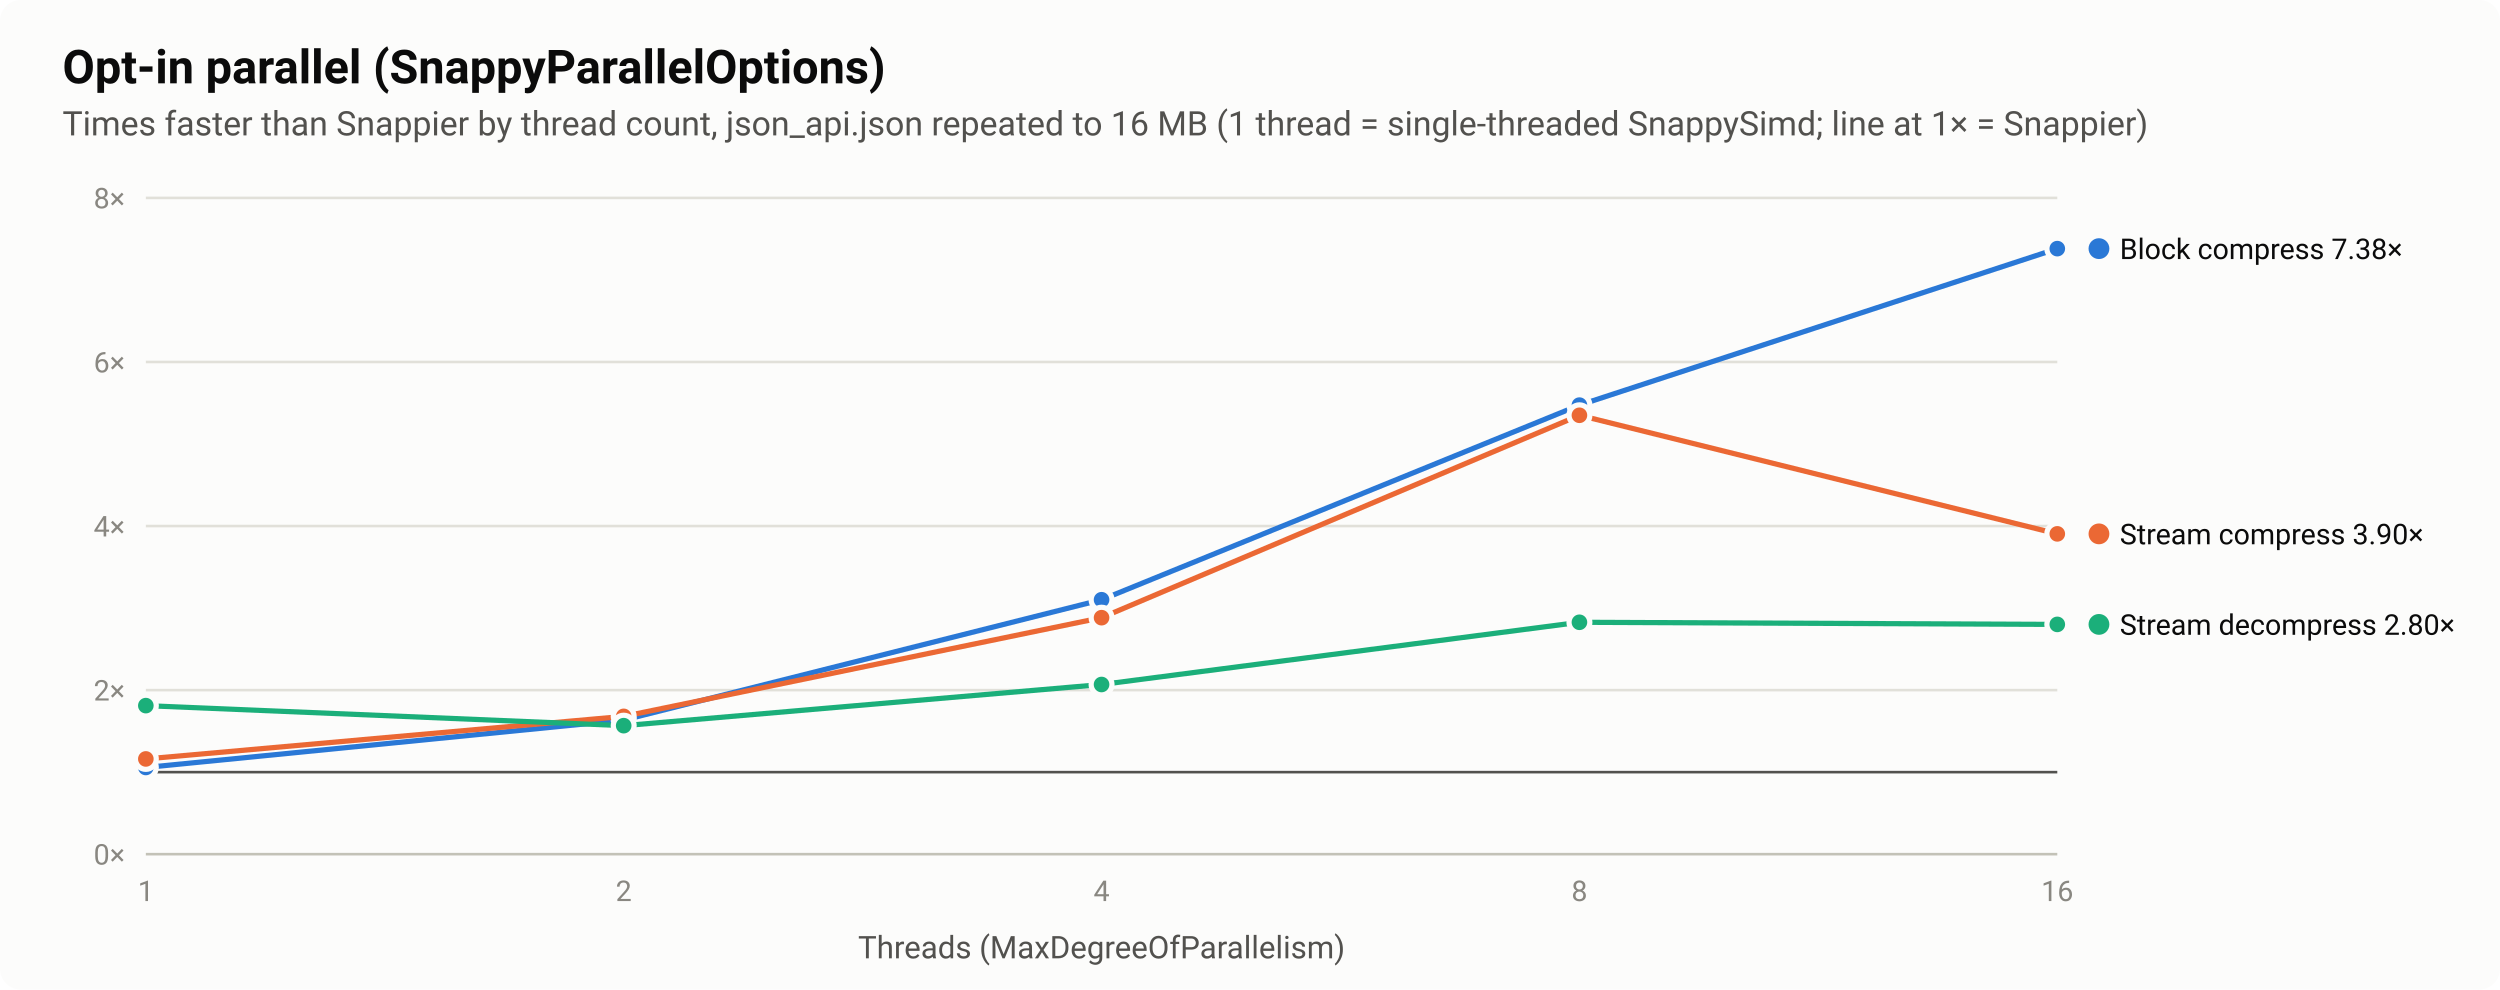
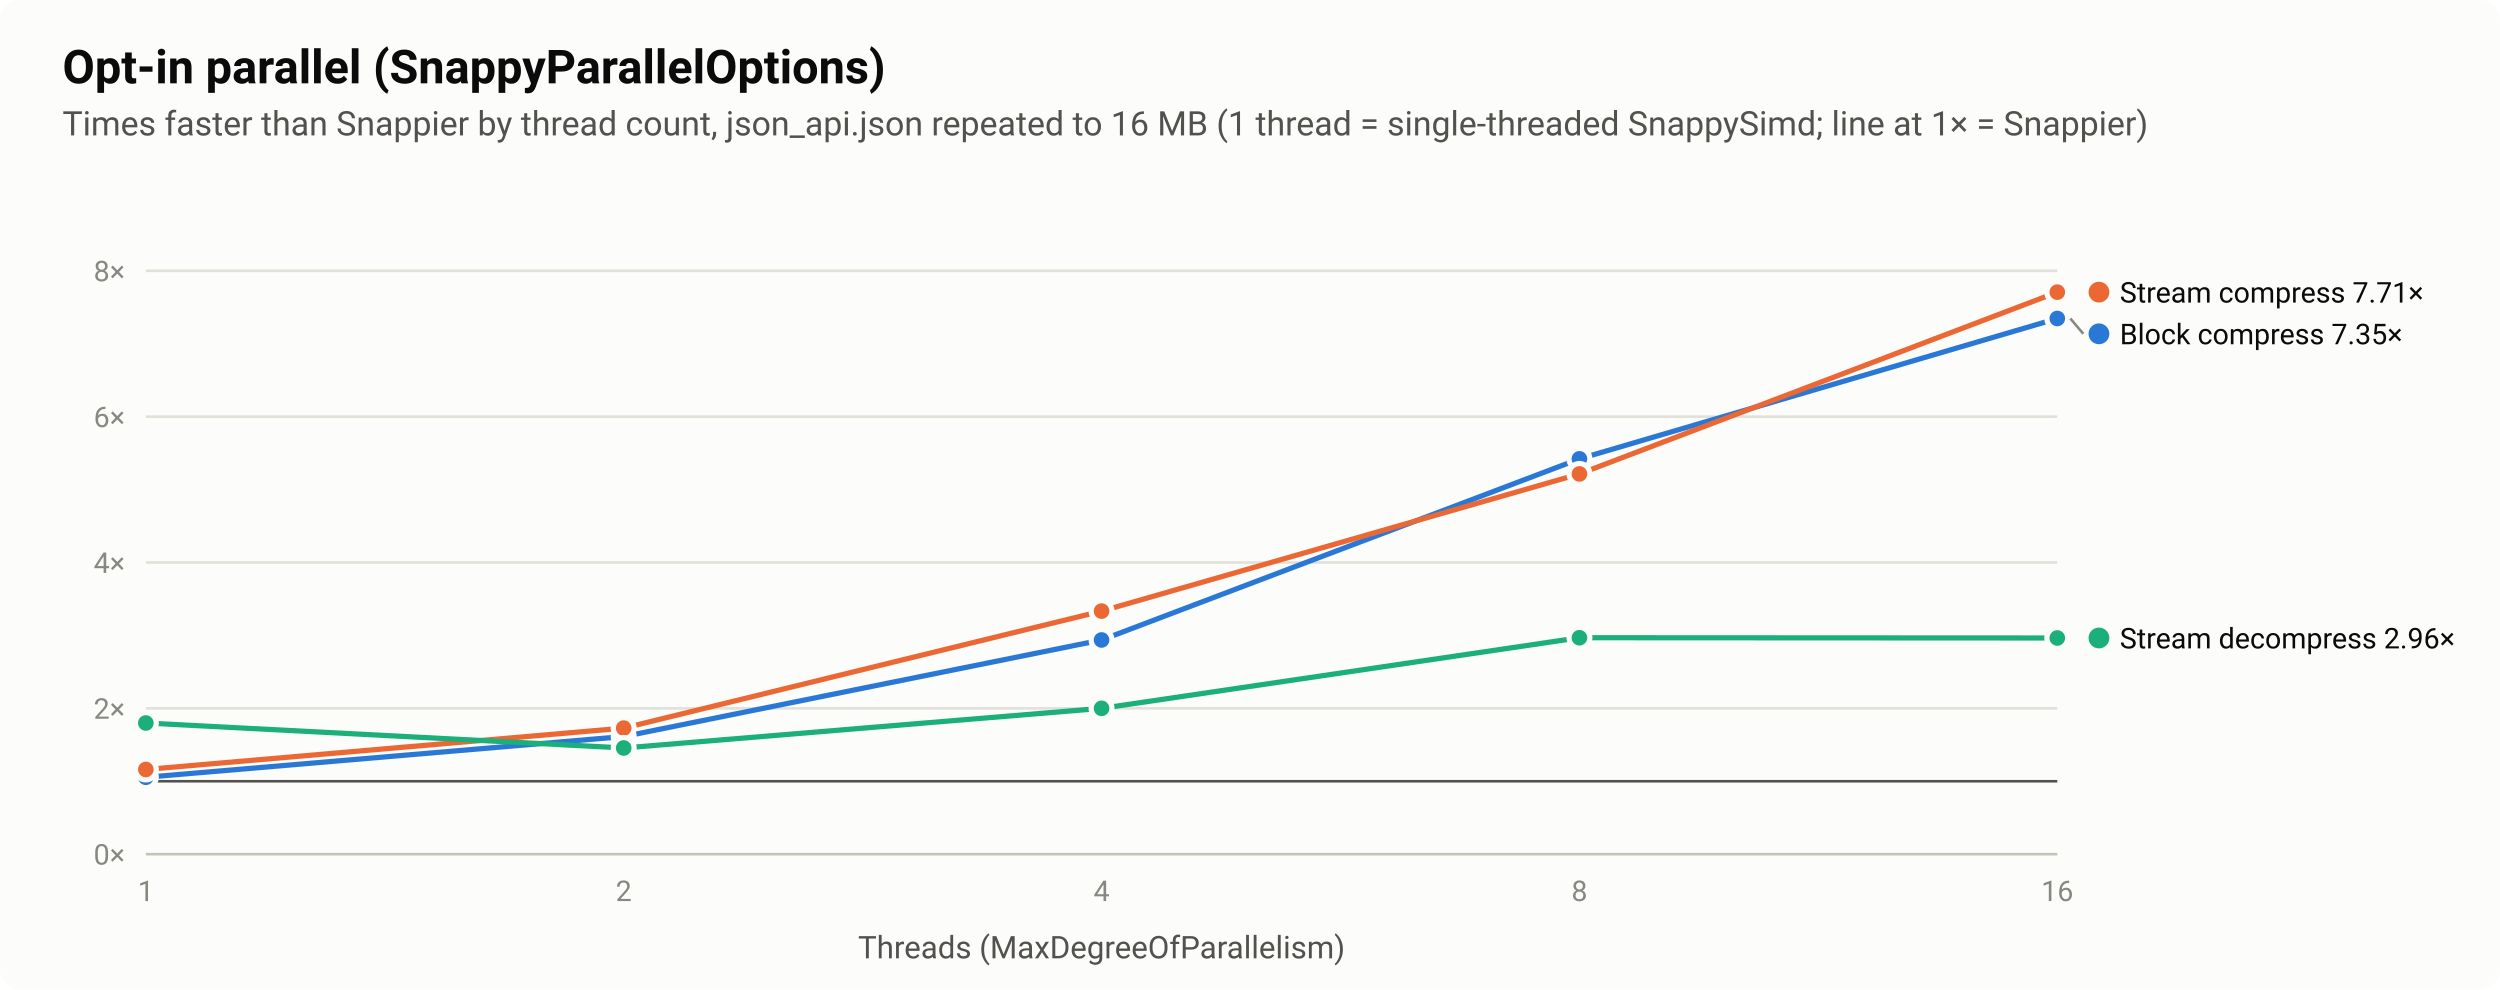
<svg xmlns="http://www.w3.org/2000/svg" width="960" height="380" viewBox="0 0 960 380" role="img" aria-labelledby="t d" font-family="system-ui, -apple-system, 'Segoe UI', Roboto, Helvetica, Arial, sans-serif">
  <rect width="960" height="380" rx="8" fill="#fcfcfb" />
  <text x="24" y="32" font-size="18" fill="#0b0b0b" font-weight="600">Opt-in parallel (SnappyParallelOptions)</text>
  <text x="24" y="52" font-size="13" fill="#52514e">Times faster than Snappier by thread count, json_api.json repeated to 16 MB (1 thread = single-threaded SnappySimd; line at 1× = Snappier)</text>
  <line x1="56" y1="328" x2="790" y2="328" stroke="#c3c2b7" stroke-width="1" />
  <text x="48" y="332" font-size="11" fill="#898781" text-anchor="end">0×</text>
-   <line x1="56" y1="265" x2="790" y2="265" stroke="#e1e0d9" stroke-width="1" />
-   <text x="48" y="269" font-size="11" fill="#898781" text-anchor="end">2×</text>
-   <line x1="56" y1="202" x2="790" y2="202" stroke="#e1e0d9" stroke-width="1" />
-   <text x="48" y="206" font-size="11" fill="#898781" text-anchor="end">4×</text>
-   <line x1="56" y1="139" x2="790" y2="139" stroke="#e1e0d9" stroke-width="1" />
-   <text x="48" y="143" font-size="11" fill="#898781" text-anchor="end">6×</text>
-   <line x1="56" y1="76" x2="790" y2="76" stroke="#e1e0d9" stroke-width="1" />
-   <text x="48" y="80" font-size="11" fill="#898781" text-anchor="end">8×</text>
-   <line x1="56" y1="296.5" x2="790" y2="296.5" stroke="#52514e" stroke-width="1" />
+   <line x1="56" y1="272" x2="790" y2="272" stroke="#e1e0d9" stroke-width="1" />
+   <text x="48" y="276" font-size="11" fill="#898781" text-anchor="end">2×</text>
+   <line x1="56" y1="216" x2="790" y2="216" stroke="#e1e0d9" stroke-width="1" />
+   <text x="48" y="220" font-size="11" fill="#898781" text-anchor="end">4×</text>
+   <line x1="56" y1="160" x2="790" y2="160" stroke="#e1e0d9" stroke-width="1" />
+   <text x="48" y="164" font-size="11" fill="#898781" text-anchor="end">6×</text>
+   <line x1="56" y1="104" x2="790" y2="104" stroke="#e1e0d9" stroke-width="1" />
+   <text x="48" y="108" font-size="11" fill="#898781" text-anchor="end">8×</text>
+   <line x1="56" y1="300" x2="790" y2="300" stroke="#52514e" stroke-width="1" />
  <text x="56" y="346" font-size="11" fill="#898781" text-anchor="middle">1</text>
  <text x="239.5" y="346" font-size="11" fill="#898781" text-anchor="middle">2</text>
  <text x="423" y="346" font-size="11" fill="#898781" text-anchor="middle">4</text>
  <text x="606.5" y="346" font-size="11" fill="#898781" text-anchor="middle">8</text>
  <text x="790" y="346" font-size="11" fill="#898781" text-anchor="middle">16</text>
  <text x="423" y="368" font-size="12" fill="#52514e" text-anchor="middle">Threads (MaxDegreeOfParallelism)</text>
-   <polyline points="56,294.71 239.5,276.501 423,230.299 606.5,155.567 790,95.476" fill="none" stroke="#2a78d6" stroke-width="2" stroke-linejoin="round" stroke-linecap="round" />
-   <circle cx="56" cy="294.71" r="4" fill="#2a78d6" stroke="#fcfcfb" stroke-width="2" />
-   <circle cx="239.5" cy="276.501" r="4" fill="#2a78d6" stroke="#fcfcfb" stroke-width="2" />
-   <circle cx="423" cy="230.299" r="4" fill="#2a78d6" stroke="#fcfcfb" stroke-width="2" />
-   <circle cx="606.5" cy="155.567" r="4" fill="#2a78d6" stroke="#fcfcfb" stroke-width="2" />
-   <circle cx="790" cy="95.476" r="4" fill="#2a78d6" stroke="#fcfcfb" stroke-width="2" />
-   <polyline points="56,291.432 239.5,275.085 423,237.189 606.5,159.469 790,205.004" fill="none" stroke="#eb6834" stroke-width="2" stroke-linejoin="round" stroke-linecap="round" />
-   <circle cx="56" cy="291.432" r="4" fill="#eb6834" stroke="#fcfcfb" stroke-width="2" />
-   <circle cx="239.5" cy="275.085" r="4" fill="#eb6834" stroke="#fcfcfb" stroke-width="2" />
-   <circle cx="423" cy="237.189" r="4" fill="#eb6834" stroke="#fcfcfb" stroke-width="2" />
-   <circle cx="606.5" cy="159.469" r="4" fill="#eb6834" stroke="#fcfcfb" stroke-width="2" />
-   <circle cx="790" cy="205.004" r="4" fill="#eb6834" stroke="#fcfcfb" stroke-width="2" />
-   <polyline points="56,270.959 239.5,278.655 423,262.849 606.5,238.956 790,239.769" fill="none" stroke="#1baf7a" stroke-width="2" stroke-linejoin="round" stroke-linecap="round" />
-   <circle cx="56" cy="270.959" r="4" fill="#1baf7a" stroke="#fcfcfb" stroke-width="2" />
-   <circle cx="239.5" cy="278.655" r="4" fill="#1baf7a" stroke="#fcfcfb" stroke-width="2" />
-   <circle cx="423" cy="262.849" r="4" fill="#1baf7a" stroke="#fcfcfb" stroke-width="2" />
-   <circle cx="606.5" cy="238.956" r="4" fill="#1baf7a" stroke="#fcfcfb" stroke-width="2" />
-   <circle cx="790" cy="239.769" r="4" fill="#1baf7a" stroke="#fcfcfb" stroke-width="2" />
-   <circle cx="806" cy="95.476" r="4" fill="#2a78d6" />
-   <text x="814" y="99.476" font-size="11" fill="#0b0b0b">Block compress 7.38×</text>
-   <circle cx="806" cy="205.004" r="4" fill="#eb6834" />
-   <text x="814" y="209.004" font-size="11" fill="#0b0b0b">Stream compress 3.90×</text>
-   <circle cx="806" cy="239.769" r="4" fill="#1baf7a" />
-   <text x="814" y="243.769" font-size="11" fill="#0b0b0b">Stream decompress 2.80×</text>
+   <polyline points="56,298.471 239.5,282.819 423,245.749 606.5,176.197 790,122.301" fill="none" stroke="#2a78d6" stroke-width="2" stroke-linejoin="round" stroke-linecap="round" />
+   <circle cx="56" cy="298.471" r="4" fill="#2a78d6" stroke="#fcfcfb" stroke-width="2" />
+   <circle cx="239.5" cy="282.819" r="4" fill="#2a78d6" stroke="#fcfcfb" stroke-width="2" />
+   <circle cx="423" cy="245.749" r="4" fill="#2a78d6" stroke="#fcfcfb" stroke-width="2" />
+   <circle cx="606.5" cy="176.197" r="4" fill="#2a78d6" stroke="#fcfcfb" stroke-width="2" />
+   <circle cx="790" cy="122.301" r="4" fill="#2a78d6" stroke="#fcfcfb" stroke-width="2" />
+   <polyline points="56,295.481 239.5,279.591 423,234.665 606.5,181.986 790,112.186" fill="none" stroke="#eb6834" stroke-width="2" stroke-linejoin="round" stroke-linecap="round" />
+   <circle cx="56" cy="295.481" r="4" fill="#eb6834" stroke="#fcfcfb" stroke-width="2" />
+   <circle cx="239.5" cy="279.591" r="4" fill="#eb6834" stroke="#fcfcfb" stroke-width="2" />
+   <circle cx="423" cy="234.665" r="4" fill="#eb6834" stroke="#fcfcfb" stroke-width="2" />
+   <circle cx="606.5" cy="181.986" r="4" fill="#eb6834" stroke="#fcfcfb" stroke-width="2" />
+   <circle cx="790" cy="112.186" r="4" fill="#eb6834" stroke="#fcfcfb" stroke-width="2" />
+   <polyline points="56,277.631 239.5,287.223 423,272 606.5,244.889 790,244.989" fill="none" stroke="#1baf7a" stroke-width="2" stroke-linejoin="round" stroke-linecap="round" />
+   <circle cx="56" cy="277.631" r="4" fill="#1baf7a" stroke="#fcfcfb" stroke-width="2" />
+   <circle cx="239.5" cy="287.223" r="4" fill="#1baf7a" stroke="#fcfcfb" stroke-width="2" />
+   <circle cx="423" cy="272" r="4" fill="#1baf7a" stroke="#fcfcfb" stroke-width="2" />
+   <circle cx="606.5" cy="244.889" r="4" fill="#1baf7a" stroke="#fcfcfb" stroke-width="2" />
+   <circle cx="790" cy="244.989" r="4" fill="#1baf7a" stroke="#fcfcfb" stroke-width="2" />
+   <circle cx="806" cy="112.186" r="4" fill="#eb6834" />
+   <text x="814" y="116.186" font-size="11" fill="#0b0b0b">Stream compress 7.71×</text>
+   <line x1="795" y1="122.301" x2="800" y2="128.186" stroke="#898781" stroke-width="1" />
+   <circle cx="806" cy="128.186" r="4" fill="#2a78d6" />
+   <text x="814" y="132.186" font-size="11" fill="#0b0b0b">Block compress 7.35×</text>
+   <circle cx="806" cy="244.989" r="4" fill="#1baf7a" />
+   <text x="814" y="248.989" font-size="11" fill="#0b0b0b">Stream decompress 2.96×</text>
</svg>
